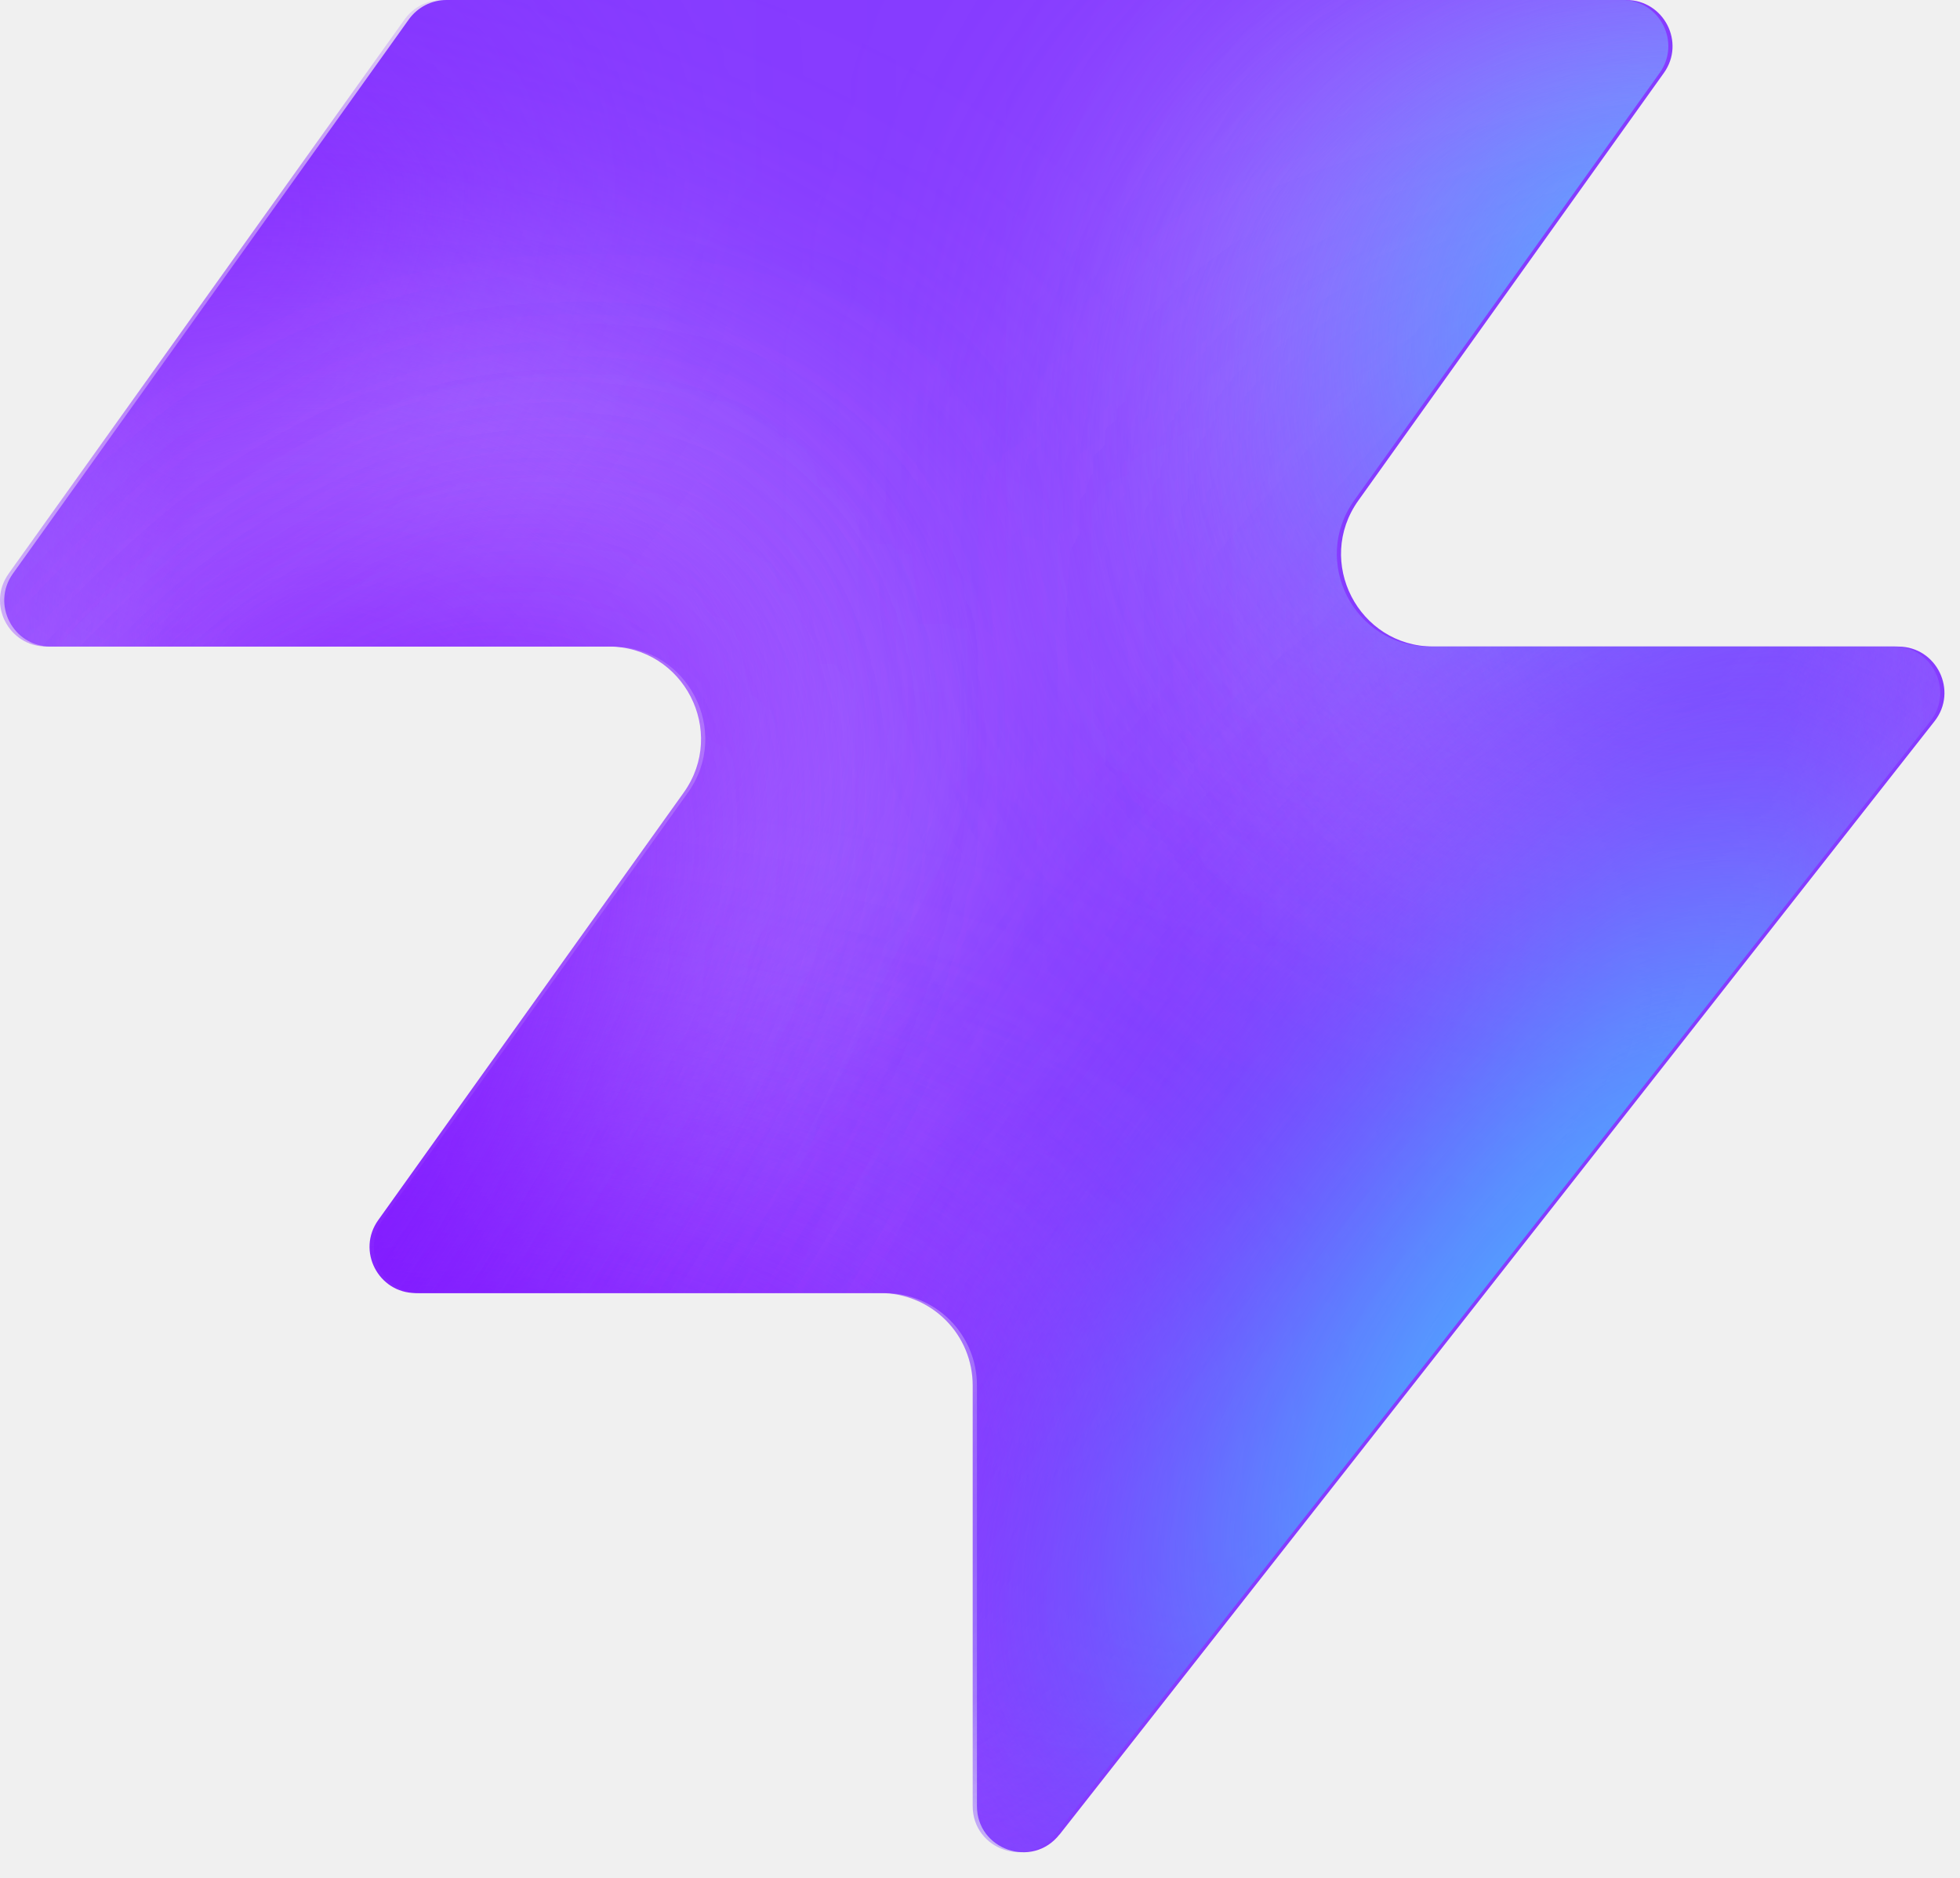
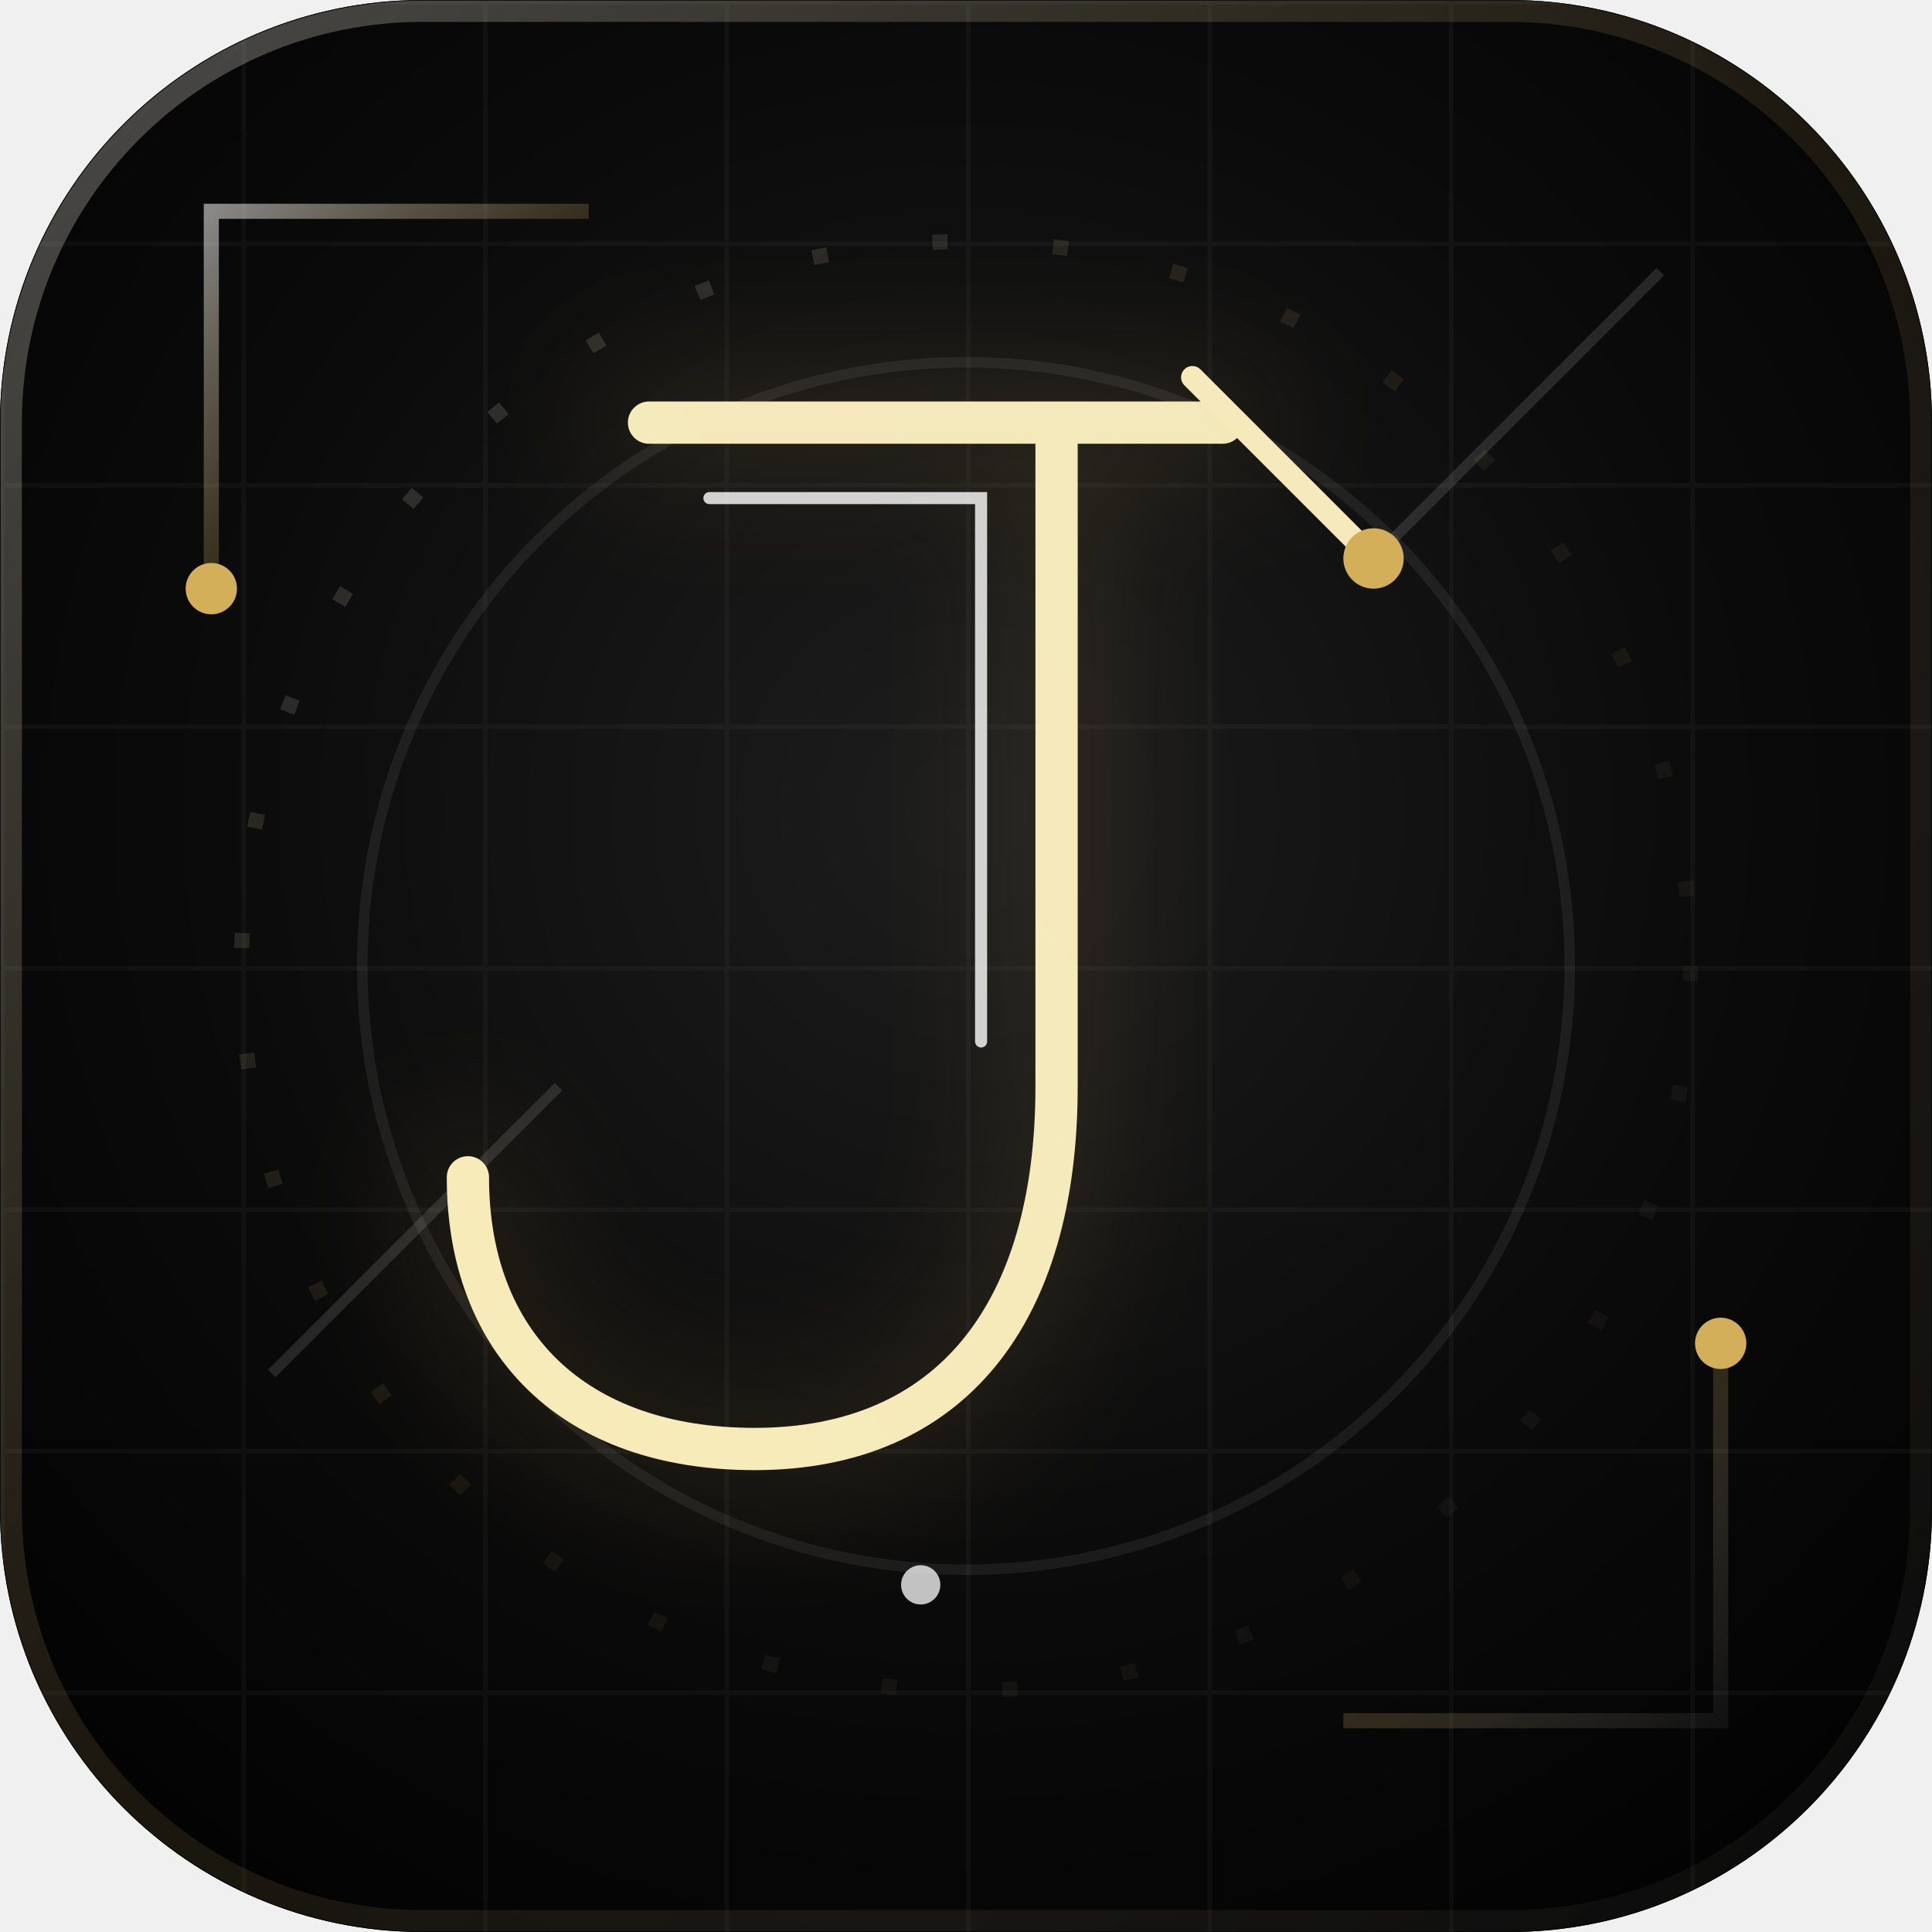
- <svg xmlns="http://www.w3.org/2000/svg" width="48" height="46" fill="none" viewBox="0 0 48 46">
-   <path fill="#863bff" d="M25.946 44.938c-.664.845-2.021.375-2.021-.698V33.937a2.26 2.26 0 0 0-2.262-2.262H10.287c-.92 0-1.456-1.04-.92-1.788l7.48-10.471c1.07-1.497 0-3.578-1.842-3.578H1.237c-.92 0-1.456-1.04-.92-1.788L10.013.474c.214-.297.556-.474.92-.474h28.894c.92 0 1.456 1.04.92 1.788l-7.48 10.471c-1.07 1.498 0 3.579 1.842 3.579h11.377c.943 0 1.473 1.088.89 1.83L25.947 44.94z" style="fill:#863bff;fill:color(display-p3 .525 .23 1);fill-opacity:1" />
-   <mask id="a" width="48" height="46" x="0" y="0" maskUnits="userSpaceOnUse" style="mask-type:alpha">
-     <path fill="#000" d="M25.842 44.938c-.664.844-2.021.375-2.021-.698V33.937a2.26 2.26 0 0 0-2.262-2.262H10.183c-.92 0-1.456-1.04-.92-1.788l7.48-10.471c1.07-1.498 0-3.579-1.842-3.579H1.133c-.92 0-1.456-1.04-.92-1.787L9.91.473c.214-.297.556-.474.92-.474h28.894c.92 0 1.456 1.04.92 1.788l-7.48 10.471c-1.07 1.498 0 3.578 1.842 3.578h11.377c.943 0 1.473 1.088.89 1.832L25.843 44.94z" style="fill:#000;fill-opacity:1" />
-   </mask>
-   <g mask="url(#a)">
-     <g filter="url(#b)">
-       <ellipse cx="5.508" cy="14.704" fill="#ede6ff" rx="5.508" ry="14.704" style="fill:#ede6ff;fill:color(display-p3 .927 .903 1);fill-opacity:1" transform="matrix(.00324 1 1 -.00324 -4.47 31.516)" />
-     </g>
-     <g filter="url(#c)">
-       <ellipse cx="10.399" cy="29.851" fill="#ede6ff" rx="10.399" ry="29.851" style="fill:#ede6ff;fill:color(display-p3 .927 .903 1);fill-opacity:1" transform="matrix(.00324 1 1 -.00324 -39.328 7.883)" />
-     </g>
-     <g filter="url(#d)">
-       <ellipse cx="5.508" cy="30.487" fill="#7e14ff" rx="5.508" ry="30.487" style="fill:#7e14ff;fill:color(display-p3 .492 .077 1);fill-opacity:1" transform="rotate(89.814 -25.913 -14.639)scale(1 -1)" />
-     </g>
-     <g filter="url(#e)">
-       <ellipse cx="5.508" cy="30.599" fill="#7e14ff" rx="5.508" ry="30.599" style="fill:#7e14ff;fill:color(display-p3 .492 .077 1);fill-opacity:1" transform="rotate(89.814 -32.644 -3.334)scale(1 -1)" />
-     </g>
-     <g filter="url(#f)">
-       <ellipse cx="5.508" cy="30.599" fill="#7e14ff" rx="5.508" ry="30.599" style="fill:#7e14ff;fill:color(display-p3 .492 .077 1);fill-opacity:1" transform="matrix(.00324 1 1 -.00324 -34.34 30.47)" />
-     </g>
-     <g filter="url(#g)">
-       <ellipse cx="14.072" cy="22.078" fill="#ede6ff" rx="14.072" ry="22.078" style="fill:#ede6ff;fill:color(display-p3 .927 .903 1);fill-opacity:1" transform="rotate(93.35 24.506 48.493)scale(-1 1)" />
-     </g>
-     <g filter="url(#h)">
-       <ellipse cx="3.47" cy="21.501" fill="#7e14ff" rx="3.47" ry="21.501" style="fill:#7e14ff;fill:color(display-p3 .492 .077 1);fill-opacity:1" transform="rotate(89.009 28.708 47.59)scale(-1 1)" />
-     </g>
-     <g filter="url(#i)">
-       <ellipse cx="3.47" cy="21.501" fill="#7e14ff" rx="3.47" ry="21.501" style="fill:#7e14ff;fill:color(display-p3 .492 .077 1);fill-opacity:1" transform="rotate(89.009 28.708 47.59)scale(-1 1)" />
-     </g>
-     <g filter="url(#j)">
-       <ellipse cx=".387" cy="8.972" fill="#7e14ff" rx="4.407" ry="29.108" style="fill:#7e14ff;fill:color(display-p3 .492 .077 1);fill-opacity:1" transform="rotate(39.51 .387 8.972)" />
-     </g>
-     <g filter="url(#k)">
-       <ellipse cx="47.523" cy="-6.092" fill="#7e14ff" rx="4.407" ry="29.108" style="fill:#7e14ff;fill:color(display-p3 .492 .077 1);fill-opacity:1" transform="rotate(37.892 47.523 -6.092)" />
-     </g>
-     <g filter="url(#l)">
-       <ellipse cx="41.412" cy="6.333" fill="#47bfff" rx="5.971" ry="9.665" style="fill:#47bfff;fill:color(display-p3 .28 .748 1);fill-opacity:1" transform="rotate(37.892 41.412 6.333)" />
-     </g>
-     <g filter="url(#m)">
-       <ellipse cx="-1.879" cy="38.332" fill="#7e14ff" rx="4.407" ry="29.108" style="fill:#7e14ff;fill:color(display-p3 .492 .077 1);fill-opacity:1" transform="rotate(37.892 -1.88 38.332)" />
-     </g>
-     <g filter="url(#n)">
-       <ellipse cx="-1.879" cy="38.332" fill="#7e14ff" rx="4.407" ry="29.108" style="fill:#7e14ff;fill:color(display-p3 .492 .077 1);fill-opacity:1" transform="rotate(37.892 -1.88 38.332)" />
-     </g>
-     <g filter="url(#o)">
-       <ellipse cx="35.651" cy="29.907" fill="#7e14ff" rx="4.407" ry="29.108" style="fill:#7e14ff;fill:color(display-p3 .492 .077 1);fill-opacity:1" transform="rotate(37.892 35.651 29.907)" />
-     </g>
-     <g filter="url(#p)">
-       <ellipse cx="38.418" cy="32.4" fill="#47bfff" rx="5.971" ry="15.297" style="fill:#47bfff;fill:color(display-p3 .28 .748 1);fill-opacity:1" transform="rotate(37.892 38.418 32.4)" />
-     </g>
+ <svg xmlns="http://www.w3.org/2000/svg" viewBox="0 0 128 128">
+   <defs>
+     <linearGradient id="metal" x1="20" y1="105" x2="108" y2="20">
+       <stop offset="0%" stop-color="#8A6A2F" />
+       <stop offset="22%" stop-color="#D4AF5A" />
+       <stop offset="45%" stop-color="#FFF1B8" />
+       <stop offset="62%" stop-color="#C7C7C7" />
+       <stop offset="82%" stop-color="#F4F4F4" />
+       <stop offset="100%" stop-color="#8F8F8F" />
+     </linearGradient>
+     <linearGradient id="metalDark" x1="0" y1="0" x2="1" y2="1">
+       <stop offset="0%" stop-color="#FFFFFF" stop-opacity=".8" />
+       <stop offset="50%" stop-color="#C5A45A" stop-opacity=".35" />
+       <stop offset="100%" stop-color="#FFFFFF" stop-opacity=".08" />
+     </linearGradient>
+     <radialGradient id="background" cx="50%" cy="42%" r="70%">
+       <stop offset="0%" stop-color="#1D1D1D" />
+       <stop offset="55%" stop-color="#0B0B0B" />
+       <stop offset="100%" stop-color="#020202" />
+     </radialGradient>
+     <pattern id="grid" width="16" height="16" patternUnits="userSpaceOnUse">
+       <path d="M16 0H0V16" fill="none" stroke="#FFFFFF" stroke-width=".6" stroke-opacity=".035" />
+     </pattern>
+     <filter id="glow" x="-50%" y="-50%" width="200%" height="200%">
+       <feGaussianBlur stdDeviation="4" />
+     </filter>
+     <clipPath id="frame">
+       <rect width="128" height="128" rx="28" />
+     </clipPath>
+   </defs>
+   <g clip-path="url(#frame)">
+     <rect width="128" height="128" fill="#020202" />
+     <rect width="128" height="128" fill="url(#background)" />
+     <rect width="128" height="128" fill="url(#grid)" />
+     <circle cx="64" cy="64" r="48" fill="none" stroke="url(#metalDark)" stroke-width="1" stroke-opacity=".22" stroke-dasharray="1 7" />
+     <circle cx="64" cy="64" r="40" fill="none" stroke="#FFFFFF" stroke-width=".7" stroke-opacity=".07" />
+     <path d="M14 39V14H39" fill="none" stroke="url(#metalDark)" stroke-width="1" stroke-opacity=".65" />
+     <path d="M89 114H114V89" fill="none" stroke="url(#metalDark)" stroke-width="1" stroke-opacity=".65" />
+     <path d="M18 91L37 72" stroke="#FFFFFF" stroke-width=".7" stroke-opacity=".12" />
+     <path d="M91 37L110 18" stroke="#FFFFFF" stroke-width=".7" stroke-opacity=".12" />
+     <circle cx="14" cy="39" r="1.7" fill="#D4AF5A" />
+     <circle cx="114" cy="89" r="1.7" fill="#D4AF5A" />
+     <path d="M43 28          H81          M70 28          V72          C70 87 63 96 50 96          C38 96 31 89 31 78" fill="none" stroke="#D4AF5A" stroke-width="7" stroke-linecap="round" stroke-linejoin="round" opacity=".12" filter="url(#glow)" />
+     <path d="M43 28          H81          M70 28          V72          C70 87 63 96 50 96          C38 96 31 89 31 78" fill="none" stroke="url(#metal)" stroke-width="2.8" stroke-linecap="round" stroke-linejoin="round" />
+     <path d="M47 33H65V69" fill="none" stroke="#FFFFFF" stroke-width=".8" stroke-linecap="round" stroke-opacity=".8" />
+     <path d="M79 25L91 37" fill="none" stroke="url(#metal)" stroke-width="1.5" stroke-linecap="round" />
+     <circle cx="91" cy="37" r="2" fill="#D4AF5A" />
+     <path d="M30 105H56" fill="none" stroke="url(#metal)" stroke-width="1.4" stroke-linecap="round" />
+     <circle cx="61" cy="105" r="1.3" fill="#FFFFFF" opacity=".75" />
+     <rect x=".75" y=".75" width="126.5" height="126.5" rx="27.25" fill="none" stroke="url(#metalDark)" stroke-width="1.4" stroke-opacity=".35" />
  </g>
-   <defs>
-     <filter id="b" width="60.045" height="41.654" x="-19.77" y="16.149" color-interpolation-filters="sRGB" filterUnits="userSpaceOnUse">
-       <feFlood flood-opacity="0" result="BackgroundImageFix" />
-       <feBlend in="SourceGraphic" in2="BackgroundImageFix" result="shape" />
-       <feGaussianBlur result="effect1_foregroundBlur_2002_17158" stdDeviation="7.659" />
-     </filter>
-     <filter id="c" width="90.34" height="51.437" x="-54.613" y="-7.533" color-interpolation-filters="sRGB" filterUnits="userSpaceOnUse">
-       <feFlood flood-opacity="0" result="BackgroundImageFix" />
-       <feBlend in="SourceGraphic" in2="BackgroundImageFix" result="shape" />
-       <feGaussianBlur result="effect1_foregroundBlur_2002_17158" stdDeviation="7.659" />
-     </filter>
-     <filter id="d" width="79.355" height="29.4" x="-49.64" y="2.03" color-interpolation-filters="sRGB" filterUnits="userSpaceOnUse">
-       <feFlood flood-opacity="0" result="BackgroundImageFix" />
-       <feBlend in="SourceGraphic" in2="BackgroundImageFix" result="shape" />
-       <feGaussianBlur result="effect1_foregroundBlur_2002_17158" stdDeviation="4.596" />
-     </filter>
-     <filter id="e" width="79.579" height="29.4" x="-45.045" y="20.029" color-interpolation-filters="sRGB" filterUnits="userSpaceOnUse">
-       <feFlood flood-opacity="0" result="BackgroundImageFix" />
-       <feBlend in="SourceGraphic" in2="BackgroundImageFix" result="shape" />
-       <feGaussianBlur result="effect1_foregroundBlur_2002_17158" stdDeviation="4.596" />
-     </filter>
-     <filter id="f" width="79.579" height="29.4" x="-43.513" y="21.178" color-interpolation-filters="sRGB" filterUnits="userSpaceOnUse">
-       <feFlood flood-opacity="0" result="BackgroundImageFix" />
-       <feBlend in="SourceGraphic" in2="BackgroundImageFix" result="shape" />
-       <feGaussianBlur result="effect1_foregroundBlur_2002_17158" stdDeviation="4.596" />
-     </filter>
-     <filter id="g" width="74.749" height="58.852" x="15.756" y="-17.901" color-interpolation-filters="sRGB" filterUnits="userSpaceOnUse">
-       <feFlood flood-opacity="0" result="BackgroundImageFix" />
-       <feBlend in="SourceGraphic" in2="BackgroundImageFix" result="shape" />
-       <feGaussianBlur result="effect1_foregroundBlur_2002_17158" stdDeviation="7.659" />
-     </filter>
-     <filter id="h" width="61.377" height="25.362" x="23.548" y="2.284" color-interpolation-filters="sRGB" filterUnits="userSpaceOnUse">
-       <feFlood flood-opacity="0" result="BackgroundImageFix" />
-       <feBlend in="SourceGraphic" in2="BackgroundImageFix" result="shape" />
-       <feGaussianBlur result="effect1_foregroundBlur_2002_17158" stdDeviation="4.596" />
-     </filter>
-     <filter id="i" width="61.377" height="25.362" x="23.548" y="2.284" color-interpolation-filters="sRGB" filterUnits="userSpaceOnUse">
-       <feFlood flood-opacity="0" result="BackgroundImageFix" />
-       <feBlend in="SourceGraphic" in2="BackgroundImageFix" result="shape" />
-       <feGaussianBlur result="effect1_foregroundBlur_2002_17158" stdDeviation="4.596" />
-     </filter>
-     <filter id="j" width="56.045" height="63.649" x="-27.636" y="-22.853" color-interpolation-filters="sRGB" filterUnits="userSpaceOnUse">
-       <feFlood flood-opacity="0" result="BackgroundImageFix" />
-       <feBlend in="SourceGraphic" in2="BackgroundImageFix" result="shape" />
-       <feGaussianBlur result="effect1_foregroundBlur_2002_17158" stdDeviation="4.596" />
-     </filter>
-     <filter id="k" width="54.814" height="64.646" x="20.116" y="-38.415" color-interpolation-filters="sRGB" filterUnits="userSpaceOnUse">
-       <feFlood flood-opacity="0" result="BackgroundImageFix" />
-       <feBlend in="SourceGraphic" in2="BackgroundImageFix" result="shape" />
-       <feGaussianBlur result="effect1_foregroundBlur_2002_17158" stdDeviation="4.596" />
-     </filter>
-     <filter id="l" width="33.541" height="35.313" x="24.641" y="-11.323" color-interpolation-filters="sRGB" filterUnits="userSpaceOnUse">
-       <feFlood flood-opacity="0" result="BackgroundImageFix" />
-       <feBlend in="SourceGraphic" in2="BackgroundImageFix" result="shape" />
-       <feGaussianBlur result="effect1_foregroundBlur_2002_17158" stdDeviation="4.596" />
-     </filter>
-     <filter id="m" width="54.814" height="64.646" x="-29.286" y="6.009" color-interpolation-filters="sRGB" filterUnits="userSpaceOnUse">
-       <feFlood flood-opacity="0" result="BackgroundImageFix" />
-       <feBlend in="SourceGraphic" in2="BackgroundImageFix" result="shape" />
-       <feGaussianBlur result="effect1_foregroundBlur_2002_17158" stdDeviation="4.596" />
-     </filter>
-     <filter id="n" width="54.814" height="64.646" x="-29.286" y="6.009" color-interpolation-filters="sRGB" filterUnits="userSpaceOnUse">
-       <feFlood flood-opacity="0" result="BackgroundImageFix" />
-       <feBlend in="SourceGraphic" in2="BackgroundImageFix" result="shape" />
-       <feGaussianBlur result="effect1_foregroundBlur_2002_17158" stdDeviation="4.596" />
-     </filter>
-     <filter id="o" width="54.814" height="64.646" x="8.244" y="-2.416" color-interpolation-filters="sRGB" filterUnits="userSpaceOnUse">
-       <feFlood flood-opacity="0" result="BackgroundImageFix" />
-       <feBlend in="SourceGraphic" in2="BackgroundImageFix" result="shape" />
-       <feGaussianBlur result="effect1_foregroundBlur_2002_17158" stdDeviation="4.596" />
-     </filter>
-     <filter id="p" width="39.409" height="43.623" x="18.713" y="10.588" color-interpolation-filters="sRGB" filterUnits="userSpaceOnUse">
-       <feFlood flood-opacity="0" result="BackgroundImageFix" />
-       <feBlend in="SourceGraphic" in2="BackgroundImageFix" result="shape" />
-       <feGaussianBlur result="effect1_foregroundBlur_2002_17158" stdDeviation="4.596" />
-     </filter>
-   </defs>
</svg>
